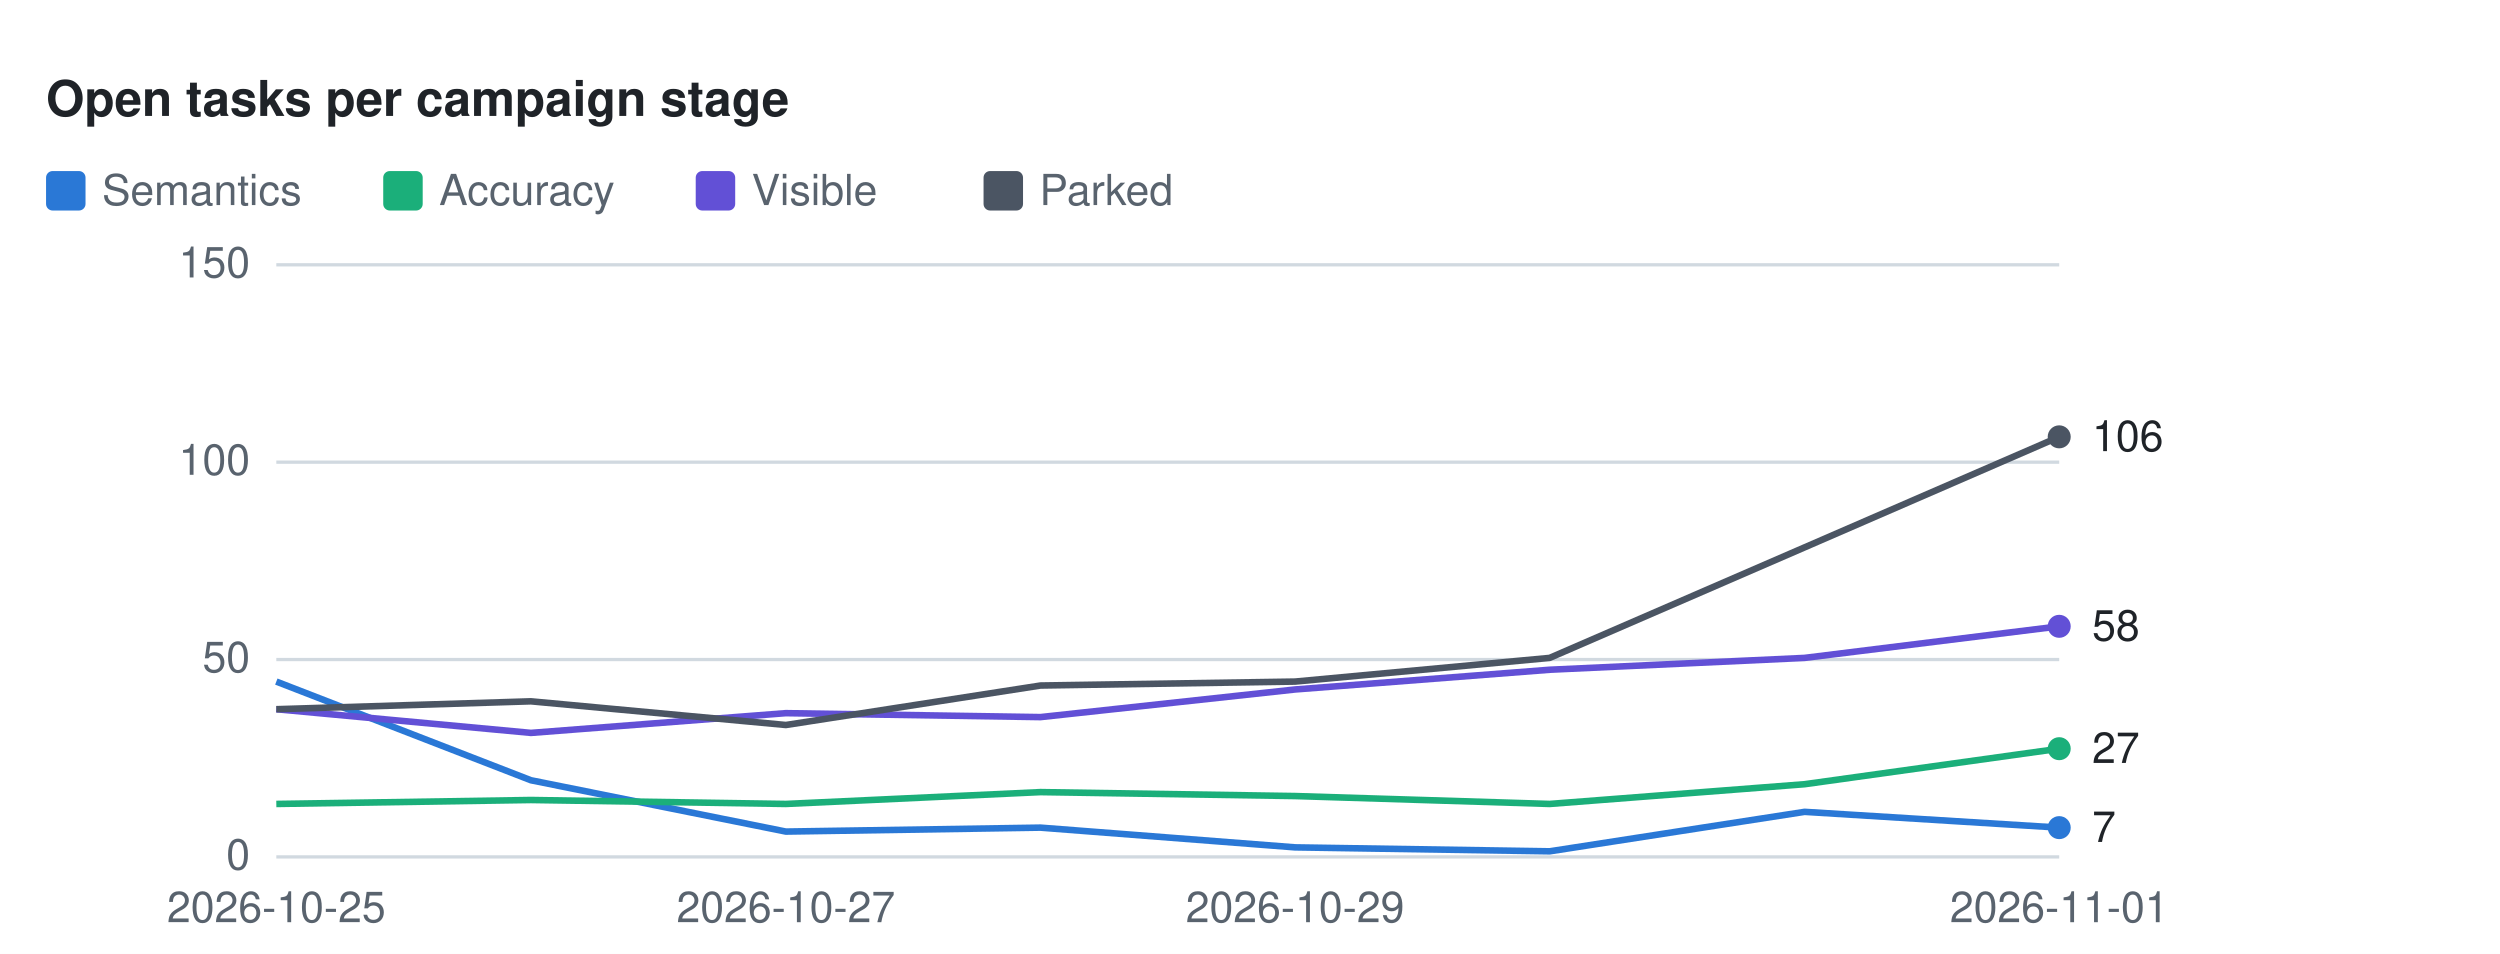
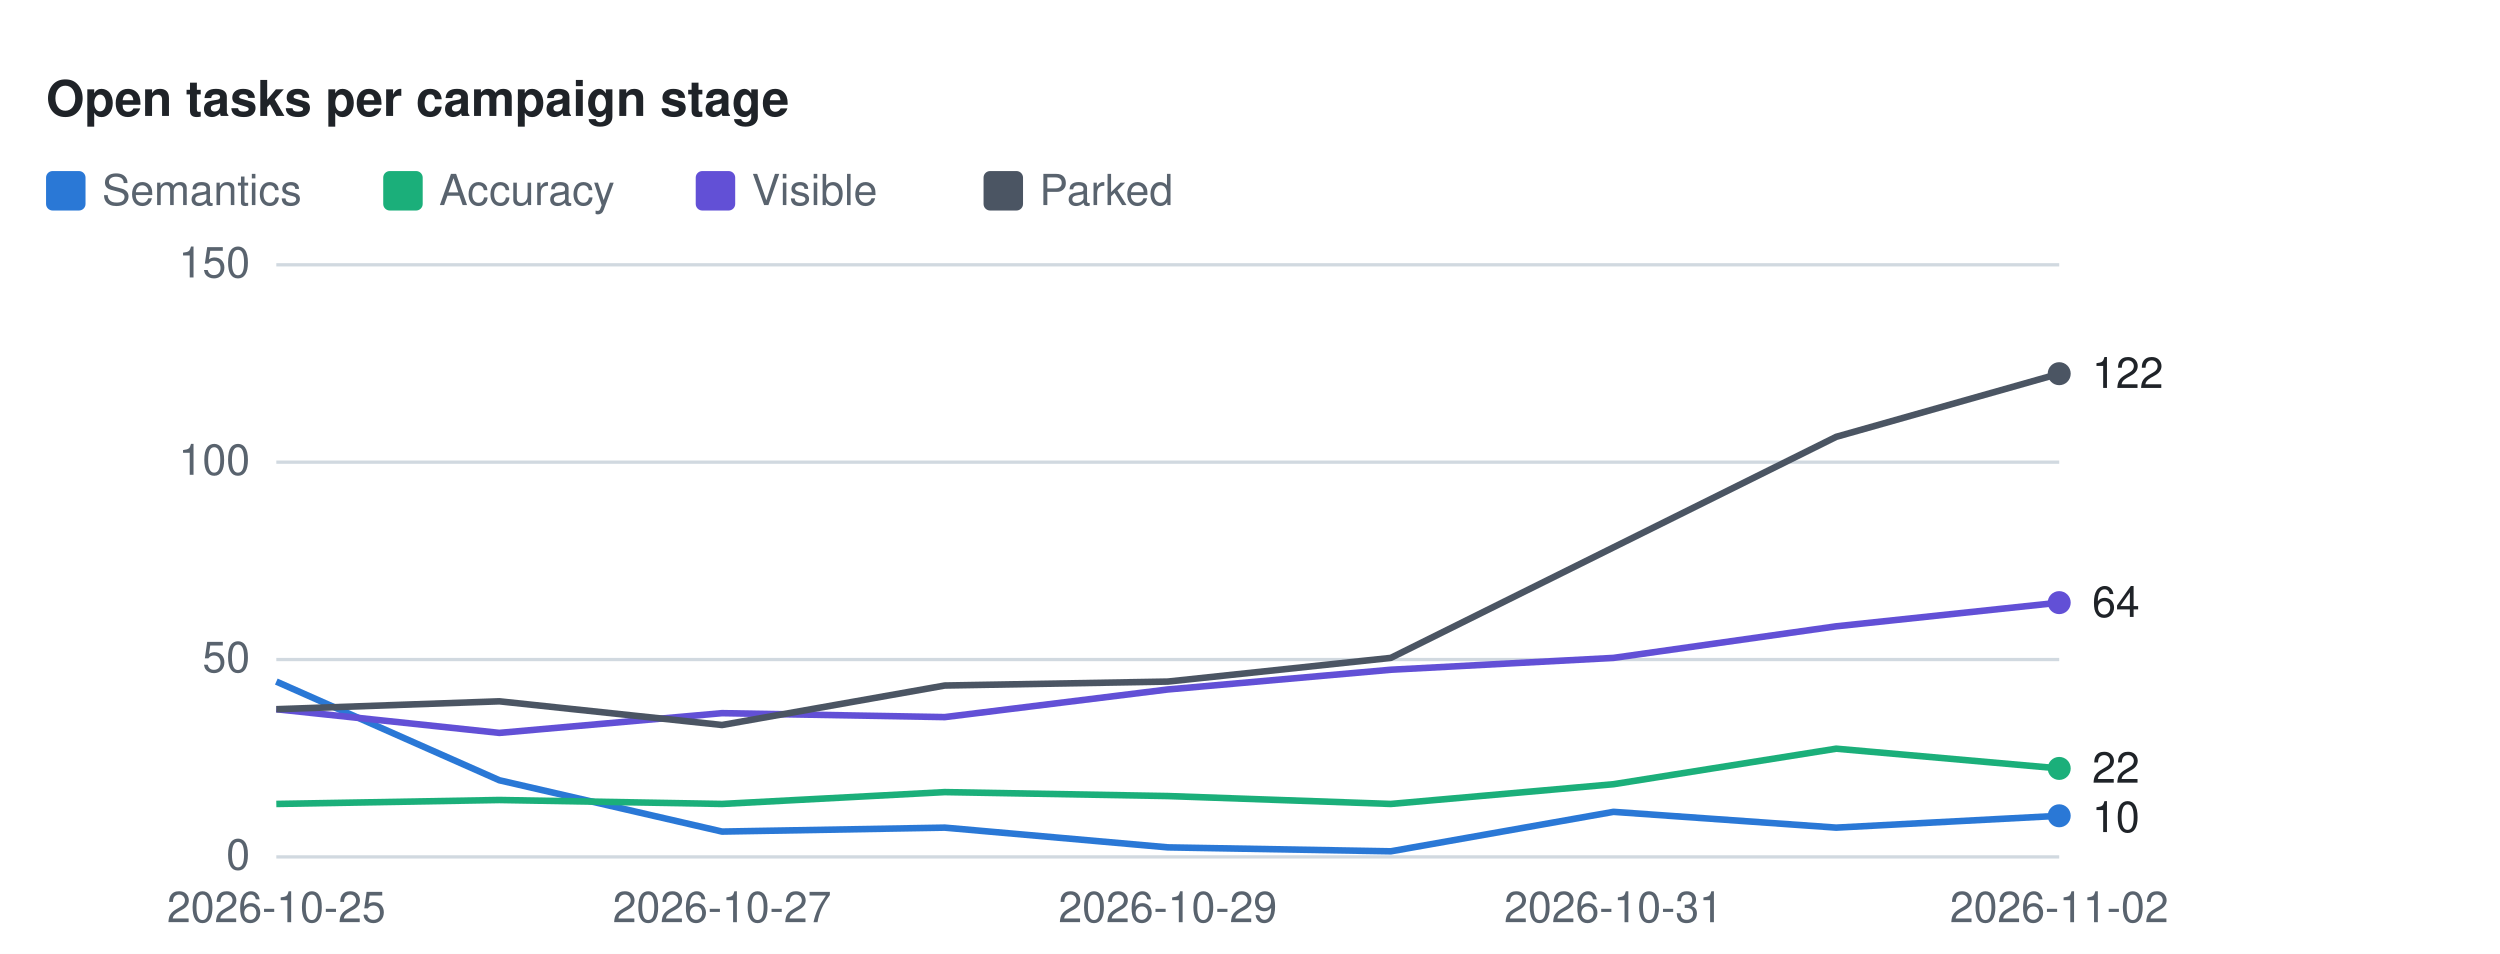
<svg xmlns="http://www.w3.org/2000/svg" width="760" height="290" viewBox="0 0 760 290" role="img" aria-labelledby="t d">
  <style>text{font-family:system-ui,-apple-system,'Segoe UI',Helvetica,Arial,sans-serif;font-size:13px}.title{font-size:15px;font-weight:600}.num{font-variant-numeric:tabular-nums}.bg{fill:#ffffff}.ink{fill:#1f2328}.muted{fill:#59636e}.grid{fill:#d1d9e0}.b-semantics{fill:#2a78d6}.b-accuracy{fill:#1baf7a}.b-visible{fill:#6250d6}.b-parked{fill:#4b5563}.s-semantics{stroke:#2a78d6}.s-accuracy{stroke:#1baf7a}.s-visible{stroke:#6250d6}.s-parked{stroke:#4b5563}@media (prefers-color-scheme: dark){.bg{fill:#0d1117}.ink{fill:#f0f6fc}.muted{fill:#9198a1}.grid{fill:#3d444d}.b-semantics{fill:#3987e5}.b-accuracy{fill:#199e70}.b-visible{fill:#9085e9}.b-parked{fill:#9ca3af}.s-semantics{stroke:#3987e5}.s-accuracy{stroke:#199e70}.s-visible{stroke:#9085e9}.s-parked{stroke:#9ca3af}}</style>
  <rect class="bg" fill="#ffffff" x="0" y="0" width="760" height="290" />
  <g transform="translate(14,14)">
    <text x="0.0" y="16.0" class="ink title" fill="#1f2328" text-anchor="start" dominant-baseline="middle">Open tasks per campaign stage</text>
    <rect class="b-semantics" fill="#2a78d6" x="0.0" y="38" width="12" height="12" rx="2" />
    <text x="17.0" y="44.0" class="muted" fill="#59636e" text-anchor="start" dominant-baseline="middle">Semantics</text>
    <rect class="b-accuracy" fill="#1baf7a" x="102.5" y="38" width="12" height="12" rx="2" />
    <text x="119.5" y="44.0" class="muted" fill="#59636e" text-anchor="start" dominant-baseline="middle">Accuracy</text>
    <rect class="b-visible" fill="#6250d6" x="197.5" y="38" width="12" height="12" rx="2" />
    <text x="214.5" y="44.0" class="muted" fill="#59636e" text-anchor="start" dominant-baseline="middle">Visible</text>
    <rect class="b-parked" fill="#4b5563" x="285.0" y="38" width="12" height="12" rx="2" />
    <text x="302.0" y="44.0" class="muted" fill="#59636e" text-anchor="start" dominant-baseline="middle">Parked</text>
    <rect class="grid" fill="#d1d9e0" x="70" y="246.0" width="542" height="1" />
    <text x="62.0" y="246.0" class="muted num" fill="#59636e" text-anchor="end" dominant-baseline="middle">0</text>
    <rect class="grid" fill="#d1d9e0" x="70" y="186.0" width="542" height="1" />
    <text x="62.0" y="186.0" class="muted num" fill="#59636e" text-anchor="end" dominant-baseline="middle">50</text>
    <rect class="grid" fill="#d1d9e0" x="70" y="126.0" width="542" height="1" />
    <text x="62.0" y="126.0" class="muted num" fill="#59636e" text-anchor="end" dominant-baseline="middle">100</text>
    <rect class="grid" fill="#d1d9e0" x="70" y="66.0" width="542" height="1" />
    <text x="62.0" y="66.0" class="muted num" fill="#59636e" text-anchor="end" dominant-baseline="middle">150</text>
    <text x="70.0" y="262.0" class="muted num" fill="#59636e" text-anchor="middle" dominant-baseline="middle">2026-10-25</text>
-     <text x="224.9" y="262.0" class="muted num" fill="#59636e" text-anchor="middle" dominant-baseline="middle">2026-10-27</text>
-     <text x="379.7" y="262.0" class="muted num" fill="#59636e" text-anchor="middle" dominant-baseline="middle">2026-10-29</text>
-     <text x="612.0" y="262.0" class="muted num" fill="#59636e" text-anchor="middle" dominant-baseline="middle">2026-11-01</text>
-     <polyline class="s-semantics" stroke="#2a78d6" fill="none" stroke-width="2" stroke-linejoin="round" points="70.0,193.2 147.4,223.2 224.9,238.8 302.3,237.6 379.7,243.6 457.1,244.8 534.6,232.8 612.0,237.6" />
-     <circle class="b-semantics" fill="#2a78d6" cx="612.0" cy="237.6" r="3.5" />
-     <polyline class="s-accuracy" stroke="#1baf7a" fill="none" stroke-width="2" stroke-linejoin="round" points="70.0,230.4 147.4,229.2 224.9,230.4 302.3,226.8 379.7,228.0 457.1,230.4 534.6,224.4 612.0,213.6" />
-     <circle class="b-accuracy" fill="#1baf7a" cx="612.0" cy="213.6" r="3.5" />
-     <polyline class="s-visible" stroke="#6250d6" fill="none" stroke-width="2" stroke-linejoin="round" points="70.0,201.6 147.4,208.8 224.9,202.8 302.3,204.0 379.7,195.6 457.1,189.6 534.6,186.0 612.0,176.4" />
-     <circle class="b-visible" fill="#6250d6" cx="612.0" cy="176.4" r="3.5" />
-     <polyline class="s-parked" stroke="#4b5563" fill="none" stroke-width="2" stroke-linejoin="round" points="70.0,201.6 147.4,199.2 224.9,206.4 302.3,194.4 379.7,193.2 457.1,186.0 534.6,152.4 612.0,118.8" />
-     <circle class="b-parked" fill="#4b5563" cx="612.0" cy="118.8" r="3.5" />
-     <text x="622.0" y="237.6" class="ink num" fill="#1f2328" text-anchor="start" dominant-baseline="middle">7</text>
-     <text x="622.0" y="213.6" class="ink num" fill="#1f2328" text-anchor="start" dominant-baseline="middle">27</text>
-     <text x="622.0" y="176.4" class="ink num" fill="#1f2328" text-anchor="start" dominant-baseline="middle">58</text>
-     <text x="622.0" y="118.8" class="ink num" fill="#1f2328" text-anchor="start" dominant-baseline="middle">106</text>
+     <text x="205.5" y="262.0" class="muted num" fill="#59636e" text-anchor="middle" dominant-baseline="middle">2026-10-27</text>
+     <text x="341.0" y="262.0" class="muted num" fill="#59636e" text-anchor="middle" dominant-baseline="middle">2026-10-29</text>
+     <text x="476.5" y="262.0" class="muted num" fill="#59636e" text-anchor="middle" dominant-baseline="middle">2026-10-31</text>
+     <text x="612.0" y="262.0" class="muted num" fill="#59636e" text-anchor="middle" dominant-baseline="middle">2026-11-02</text>
+     <polyline class="s-semantics" stroke="#2a78d6" fill="none" stroke-width="2" stroke-linejoin="round" points="70.0,193.2 137.8,223.2 205.5,238.8 273.2,237.6 341.0,243.6 408.8,244.8 476.5,232.8 544.2,237.6 612.0,234.0" />
+     <circle class="b-semantics" fill="#2a78d6" cx="612.0" cy="234.0" r="3.5" />
+     <polyline class="s-accuracy" stroke="#1baf7a" fill="none" stroke-width="2" stroke-linejoin="round" points="70.0,230.4 137.8,229.2 205.5,230.4 273.2,226.8 341.0,228.0 408.8,230.4 476.5,224.4 544.2,213.6 612.0,219.6" />
+     <circle class="b-accuracy" fill="#1baf7a" cx="612.0" cy="219.6" r="3.5" />
+     <polyline class="s-visible" stroke="#6250d6" fill="none" stroke-width="2" stroke-linejoin="round" points="70.0,201.6 137.8,208.8 205.5,202.8 273.2,204.0 341.0,195.6 408.8,189.6 476.5,186.0 544.2,176.4 612.0,169.2" />
+     <circle class="b-visible" fill="#6250d6" cx="612.0" cy="169.2" r="3.5" />
+     <polyline class="s-parked" stroke="#4b5563" fill="none" stroke-width="2" stroke-linejoin="round" points="70.0,201.6 137.8,199.2 205.5,206.4 273.2,194.4 341.0,193.2 408.8,186.0 476.5,152.4 544.2,118.8 612.0,99.6" />
+     <circle class="b-parked" fill="#4b5563" cx="612.0" cy="99.6" r="3.5" />
+     <text x="622.0" y="234.6" class="ink num" fill="#1f2328" text-anchor="start" dominant-baseline="middle">10</text>
+     <text x="622.0" y="219.6" class="ink num" fill="#1f2328" text-anchor="start" dominant-baseline="middle">22</text>
+     <text x="622.0" y="169.2" class="ink num" fill="#1f2328" text-anchor="start" dominant-baseline="middle">64</text>
+     <text x="622.0" y="99.6" class="ink num" fill="#1f2328" text-anchor="start" dominant-baseline="middle">122</text>
  </g>
</svg>
